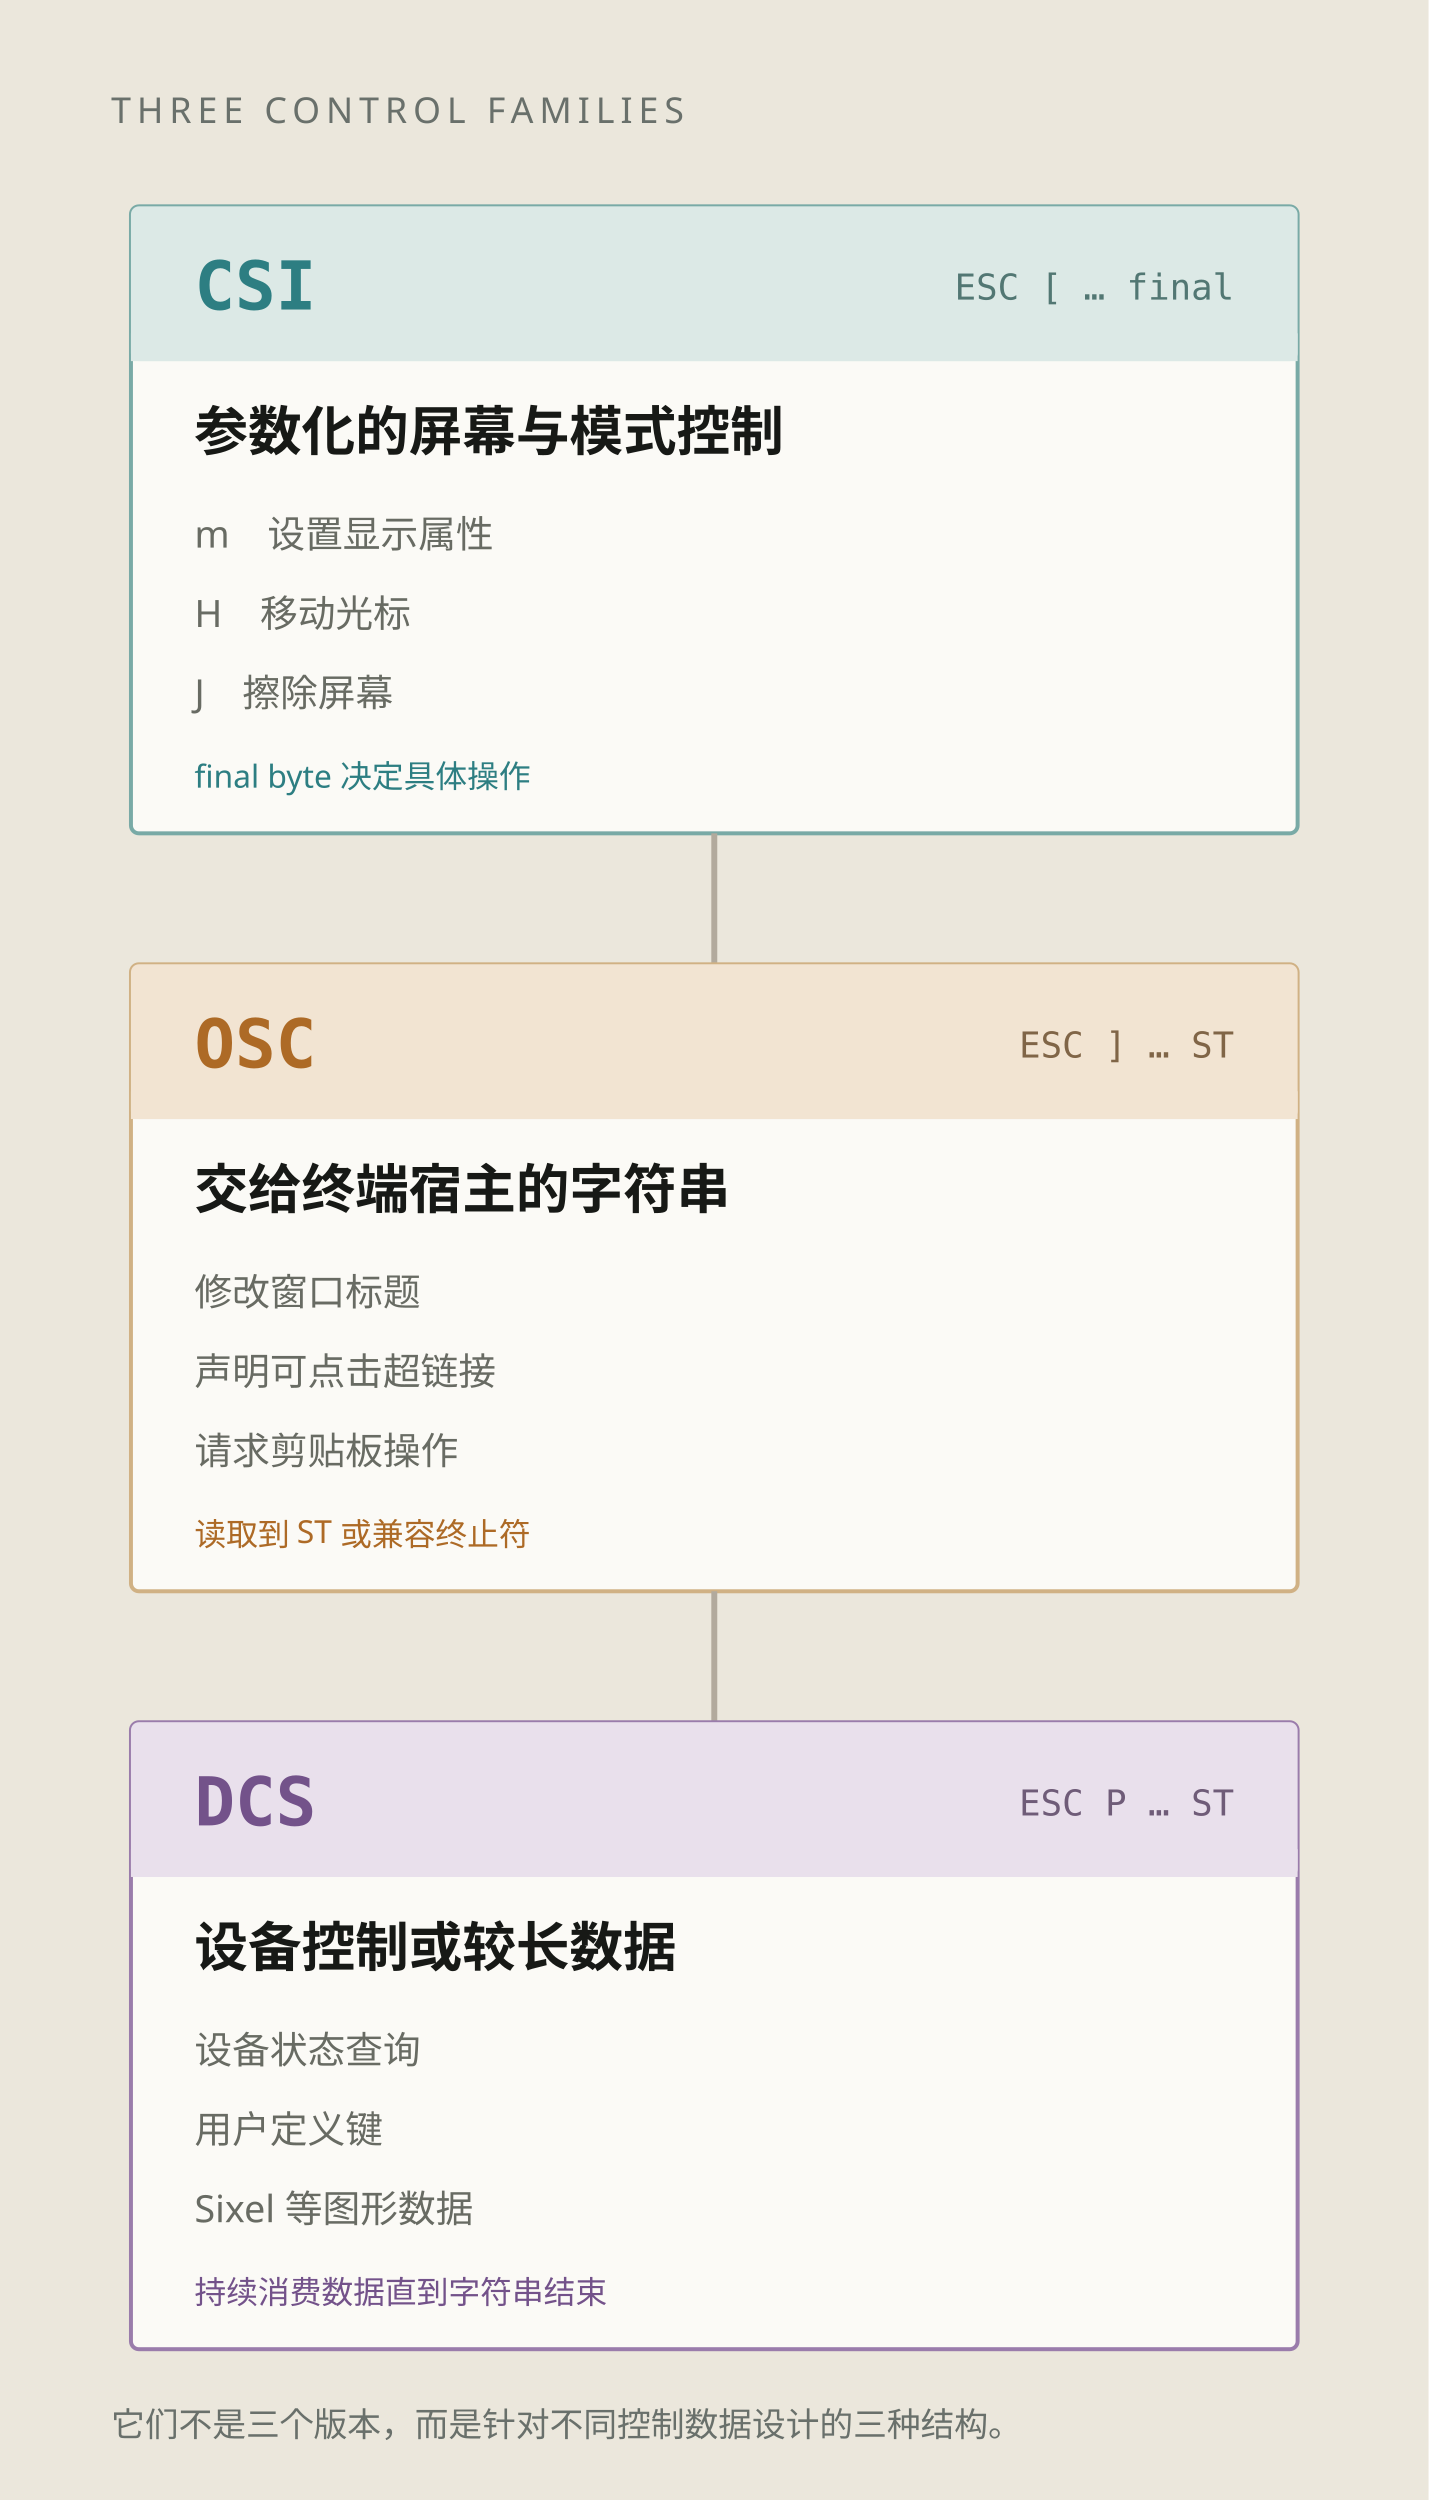
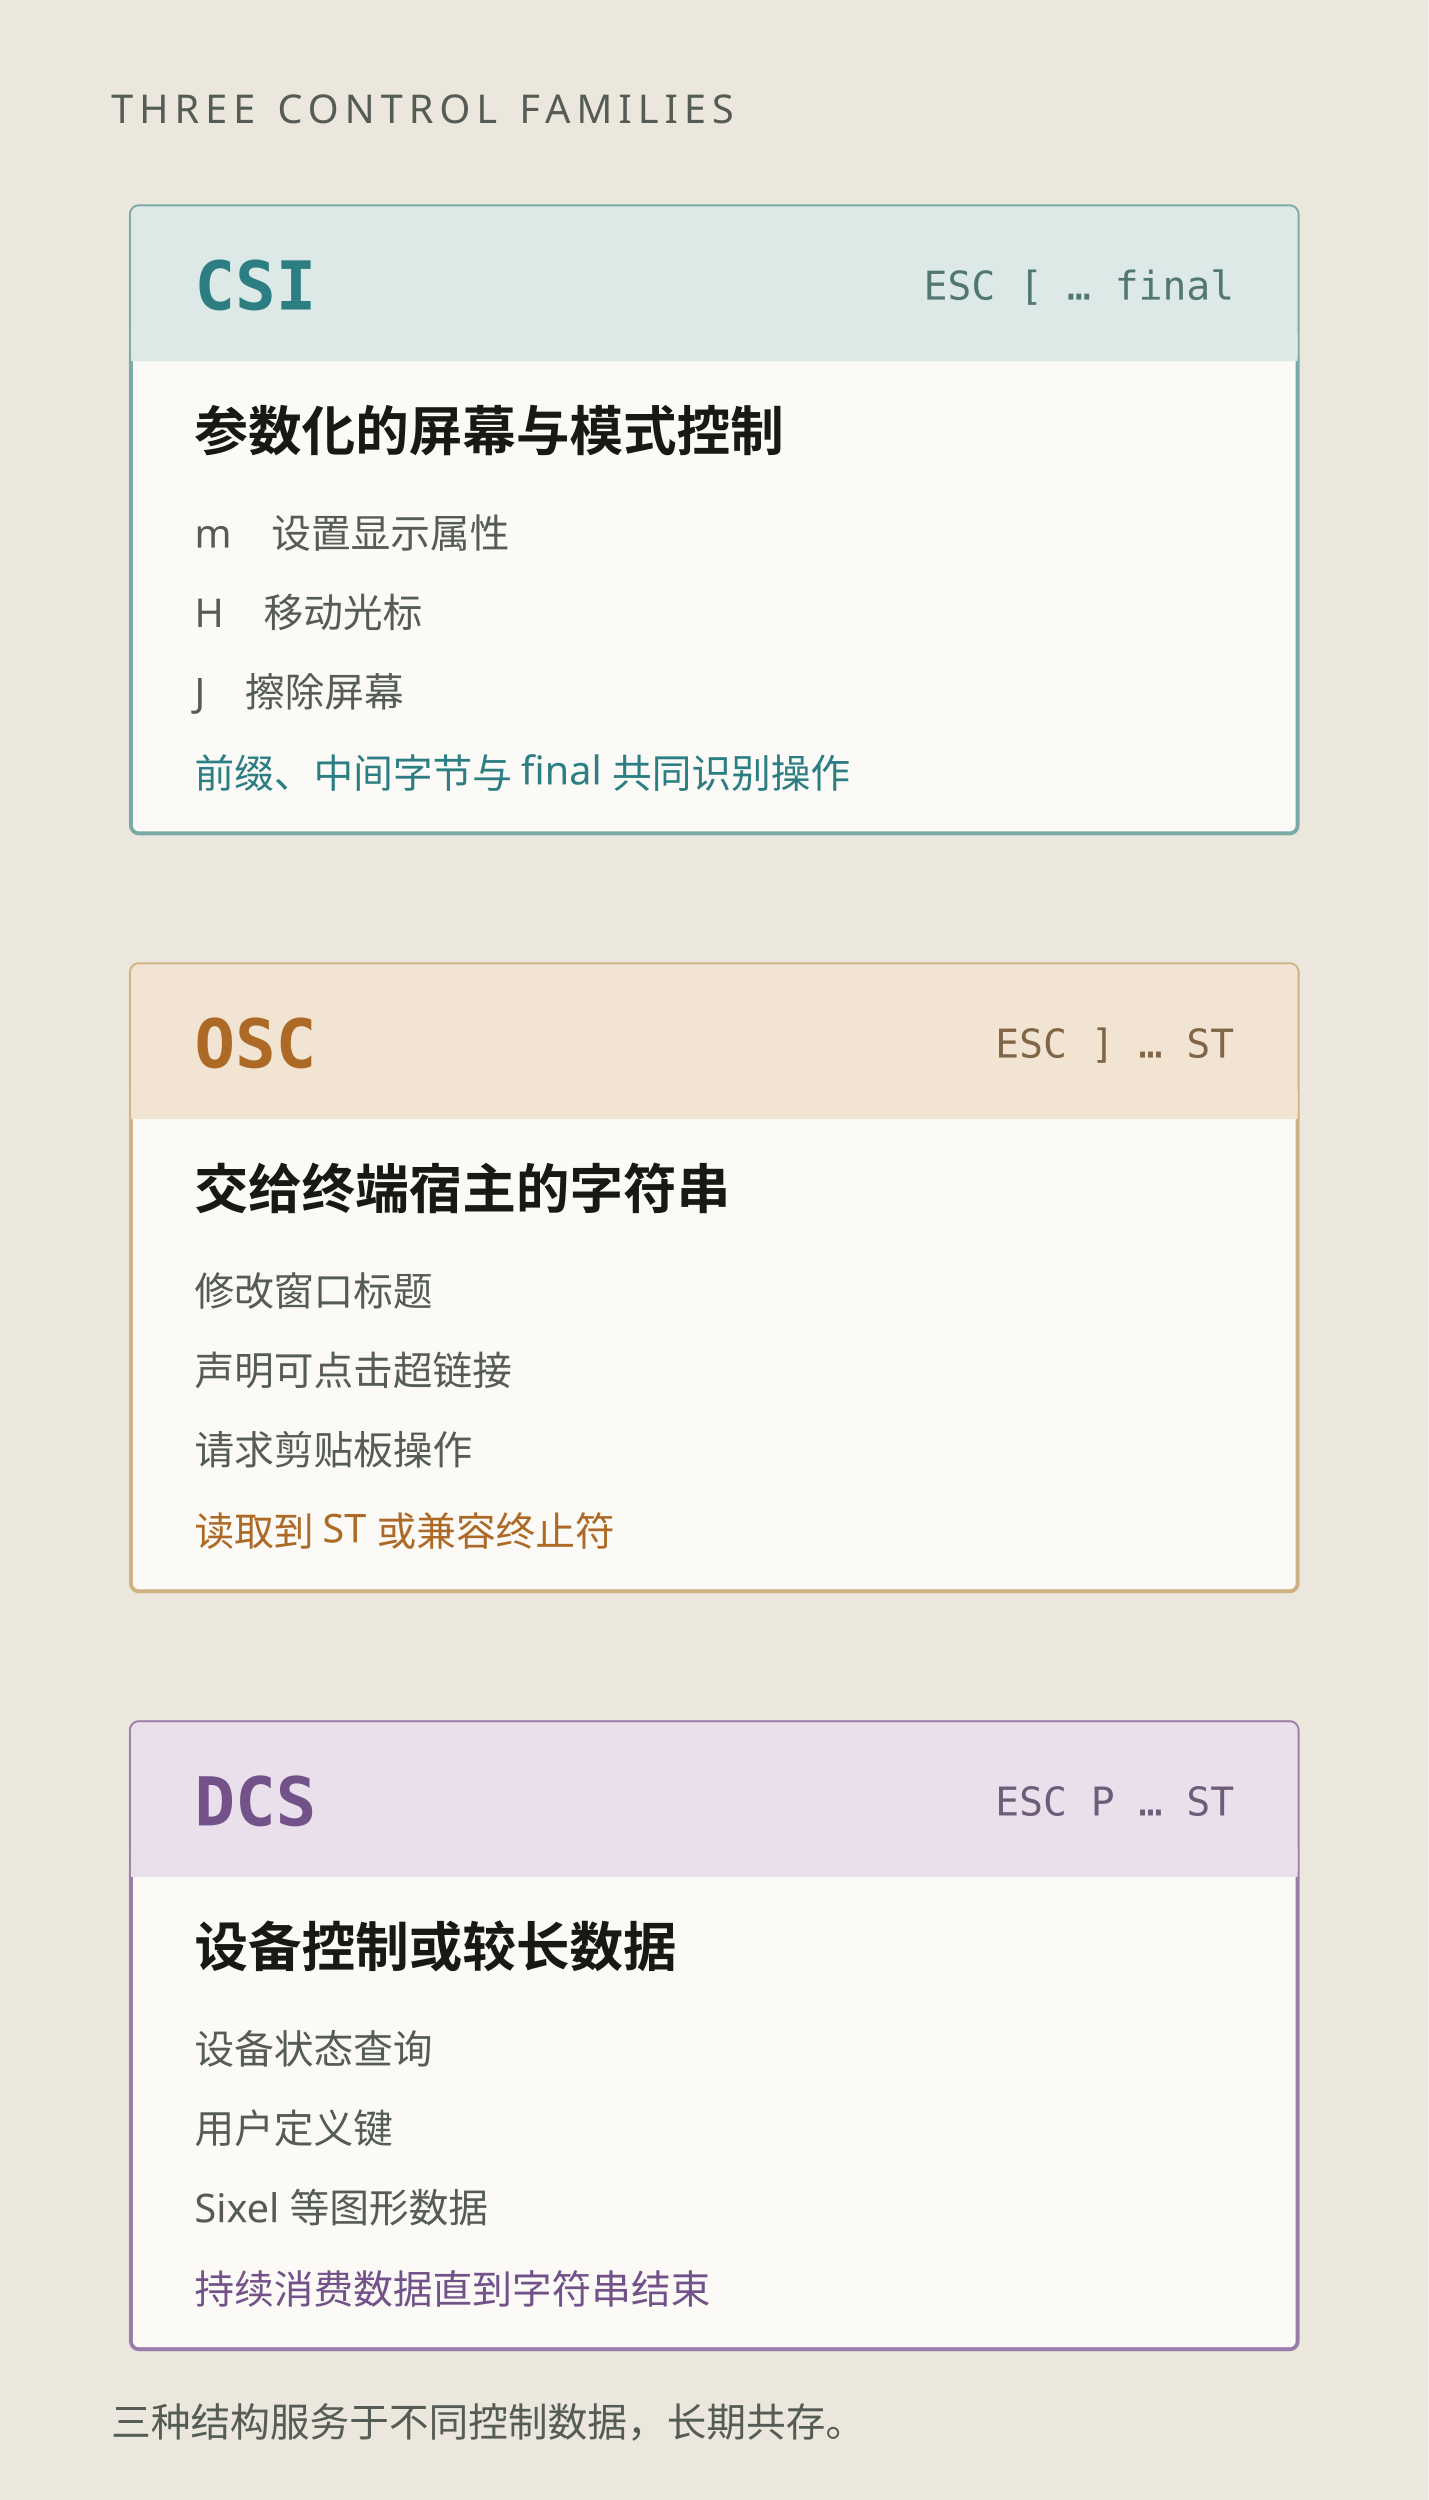
<svg xmlns="http://www.w3.org/2000/svg" width="720" height="1260" viewBox="0 0 720 1260" role="img" aria-labelledby="title desc">
  <rect width="720" height="1260" fill="#ebe7dc" />
-   <text x="56" y="62" fill="#69706b" font-family="system-ui,sans-serif" font-size="18" letter-spacing="3">THREE CONTROL FAMILIES</text>
+   <text x="56" y="62" fill="#555c55" font-family="system-ui,sans-serif" font-size="20" letter-spacing="3">THREE CONTROL FAMILIES</text>
  <g font-family="system-ui,sans-serif">
    <rect x="66" y="104" width="588" height="316" rx="4" fill="#fbfaf6" stroke="#79aaa6" stroke-width="2" />
    <rect x="66" y="104" width="588" height="78" rx="4" fill="#dce9e6" />
    <rect x="66" y="168" width="588" height="14" fill="#dce9e6" />
    <text x="98" y="156" fill="#2d7e82" font-family="ui-monospace,monospace" font-size="34" font-weight="800">CSI</text>
-     <text x="622" y="151" text-anchor="end" fill="#527773" font-family="ui-monospace,monospace" font-size="18">ESC [ … final</text>
+     <text x="622" y="151" text-anchor="end" fill="#527773" font-family="ui-monospace,monospace" font-size="20">ESC [ … final</text>
    <text x="98" y="227" fill="#171916" font-size="27" font-weight="800">参数化的屏幕与模式控制</text>
-     <text x="98" y="276" fill="#686b63" font-size="19">m　设置显示属性</text>
-     <text x="98" y="316" fill="#686b63" font-size="19">H　移动光标</text>
-     <text x="98" y="356" fill="#686b63" font-size="19">J　擦除屏幕</text>
-     <text x="98" y="397" fill="#2d7e82" font-size="16">final byte 决定具体操作</text>
-     <path d="M360 420v66" stroke="#b2aa9d" stroke-width="3" />
+     <text x="98" y="276" fill="#555c55" font-size="20">m　设置显示属性</text>
+     <text x="98" y="316" fill="#555c55" font-size="20">H　移动光标</text>
+     <text x="98" y="356" fill="#555c55" font-size="20">J　擦除屏幕</text>
+     <text x="98" y="397" fill="#2d7e82" font-size="20">前缀、中间字节与 final 共同识别操作</text>
    <rect x="66" y="486" width="588" height="316" rx="4" fill="#fbfaf6" stroke="#d0b184" stroke-width="2" />
    <rect x="66" y="486" width="588" height="78" rx="4" fill="#f2e4d2" />
    <rect x="66" y="550" width="588" height="14" fill="#f2e4d2" />
    <text x="98" y="538" fill="#ad6a26" font-family="ui-monospace,monospace" font-size="34" font-weight="800">OSC</text>
-     <text x="622" y="533" text-anchor="end" fill="#806547" font-family="ui-monospace,monospace" font-size="18">ESC ] … ST</text>
+     <text x="622" y="533" text-anchor="end" fill="#806547" font-family="ui-monospace,monospace" font-size="20">ESC ] … ST</text>
    <text x="98" y="609" fill="#171916" font-size="27" font-weight="800">交给终端宿主的字符串</text>
-     <text x="98" y="658" fill="#686b63" font-size="19">修改窗口标题</text>
-     <text x="98" y="698" fill="#686b63" font-size="19">声明可点击超链接</text>
-     <text x="98" y="738" fill="#686b63" font-size="19">请求剪贴板操作</text>
-     <text x="98" y="779" fill="#ad6a26" font-size="16">读取到 ST 或兼容终止符</text>
-     <path d="M360 802v66" stroke="#b2aa9d" stroke-width="3" />
+     <text x="98" y="658" fill="#555c55" font-size="20">修改窗口标题</text>
+     <text x="98" y="698" fill="#555c55" font-size="20">声明可点击超链接</text>
+     <text x="98" y="738" fill="#555c55" font-size="20">请求剪贴板操作</text>
+     <text x="98" y="779" fill="#ad6a26" font-size="20">读取到 ST 或兼容终止符</text>
    <rect x="66" y="868" width="588" height="316" rx="4" fill="#fbfaf6" stroke="#9a7cab" stroke-width="2" />
    <rect x="66" y="868" width="588" height="78" rx="4" fill="#e9e0ec" />
    <rect x="66" y="932" width="588" height="14" fill="#e9e0ec" />
    <text x="98" y="920" fill="#73528a" font-family="ui-monospace,monospace" font-size="34" font-weight="800">DCS</text>
-     <text x="622" y="915" text-anchor="end" fill="#6f5c78" font-family="ui-monospace,monospace" font-size="18">ESC P … ST</text>
+     <text x="622" y="915" text-anchor="end" fill="#6f5c78" font-family="ui-monospace,monospace" font-size="20">ESC P … ST</text>
    <text x="98" y="991" fill="#171916" font-size="27" font-weight="800">设备控制或较长数据</text>
-     <text x="98" y="1040" fill="#686b63" font-size="19">设备状态查询</text>
-     <text x="98" y="1080" fill="#686b63" font-size="19">用户定义键</text>
-     <text x="98" y="1120" fill="#686b63" font-size="19">Sixel 等图形数据</text>
-     <text x="98" y="1161" fill="#73528a" font-size="16">持续消费数据直到字符串结束</text>
+     <text x="98" y="1040" fill="#555c55" font-size="20">设备状态查询</text>
+     <text x="98" y="1080" fill="#555c55" font-size="20">用户定义键</text>
+     <text x="98" y="1120" fill="#555c55" font-size="20">Sixel 等图形数据</text>
+     <text x="98" y="1161" fill="#73528a" font-size="20">持续消费数据直到字符串结束</text>
  </g>
-   <text x="56" y="1228" fill="#69706b" font-family="system-ui,sans-serif" font-size="17">它们不是三个版本，而是针对不同控制数据设计的三种结构。</text>
+   <text x="56" y="1228" fill="#555c55" font-family="system-ui,sans-serif" font-size="20">三种结构服务于不同控制数据，长期共存。</text>
</svg>
